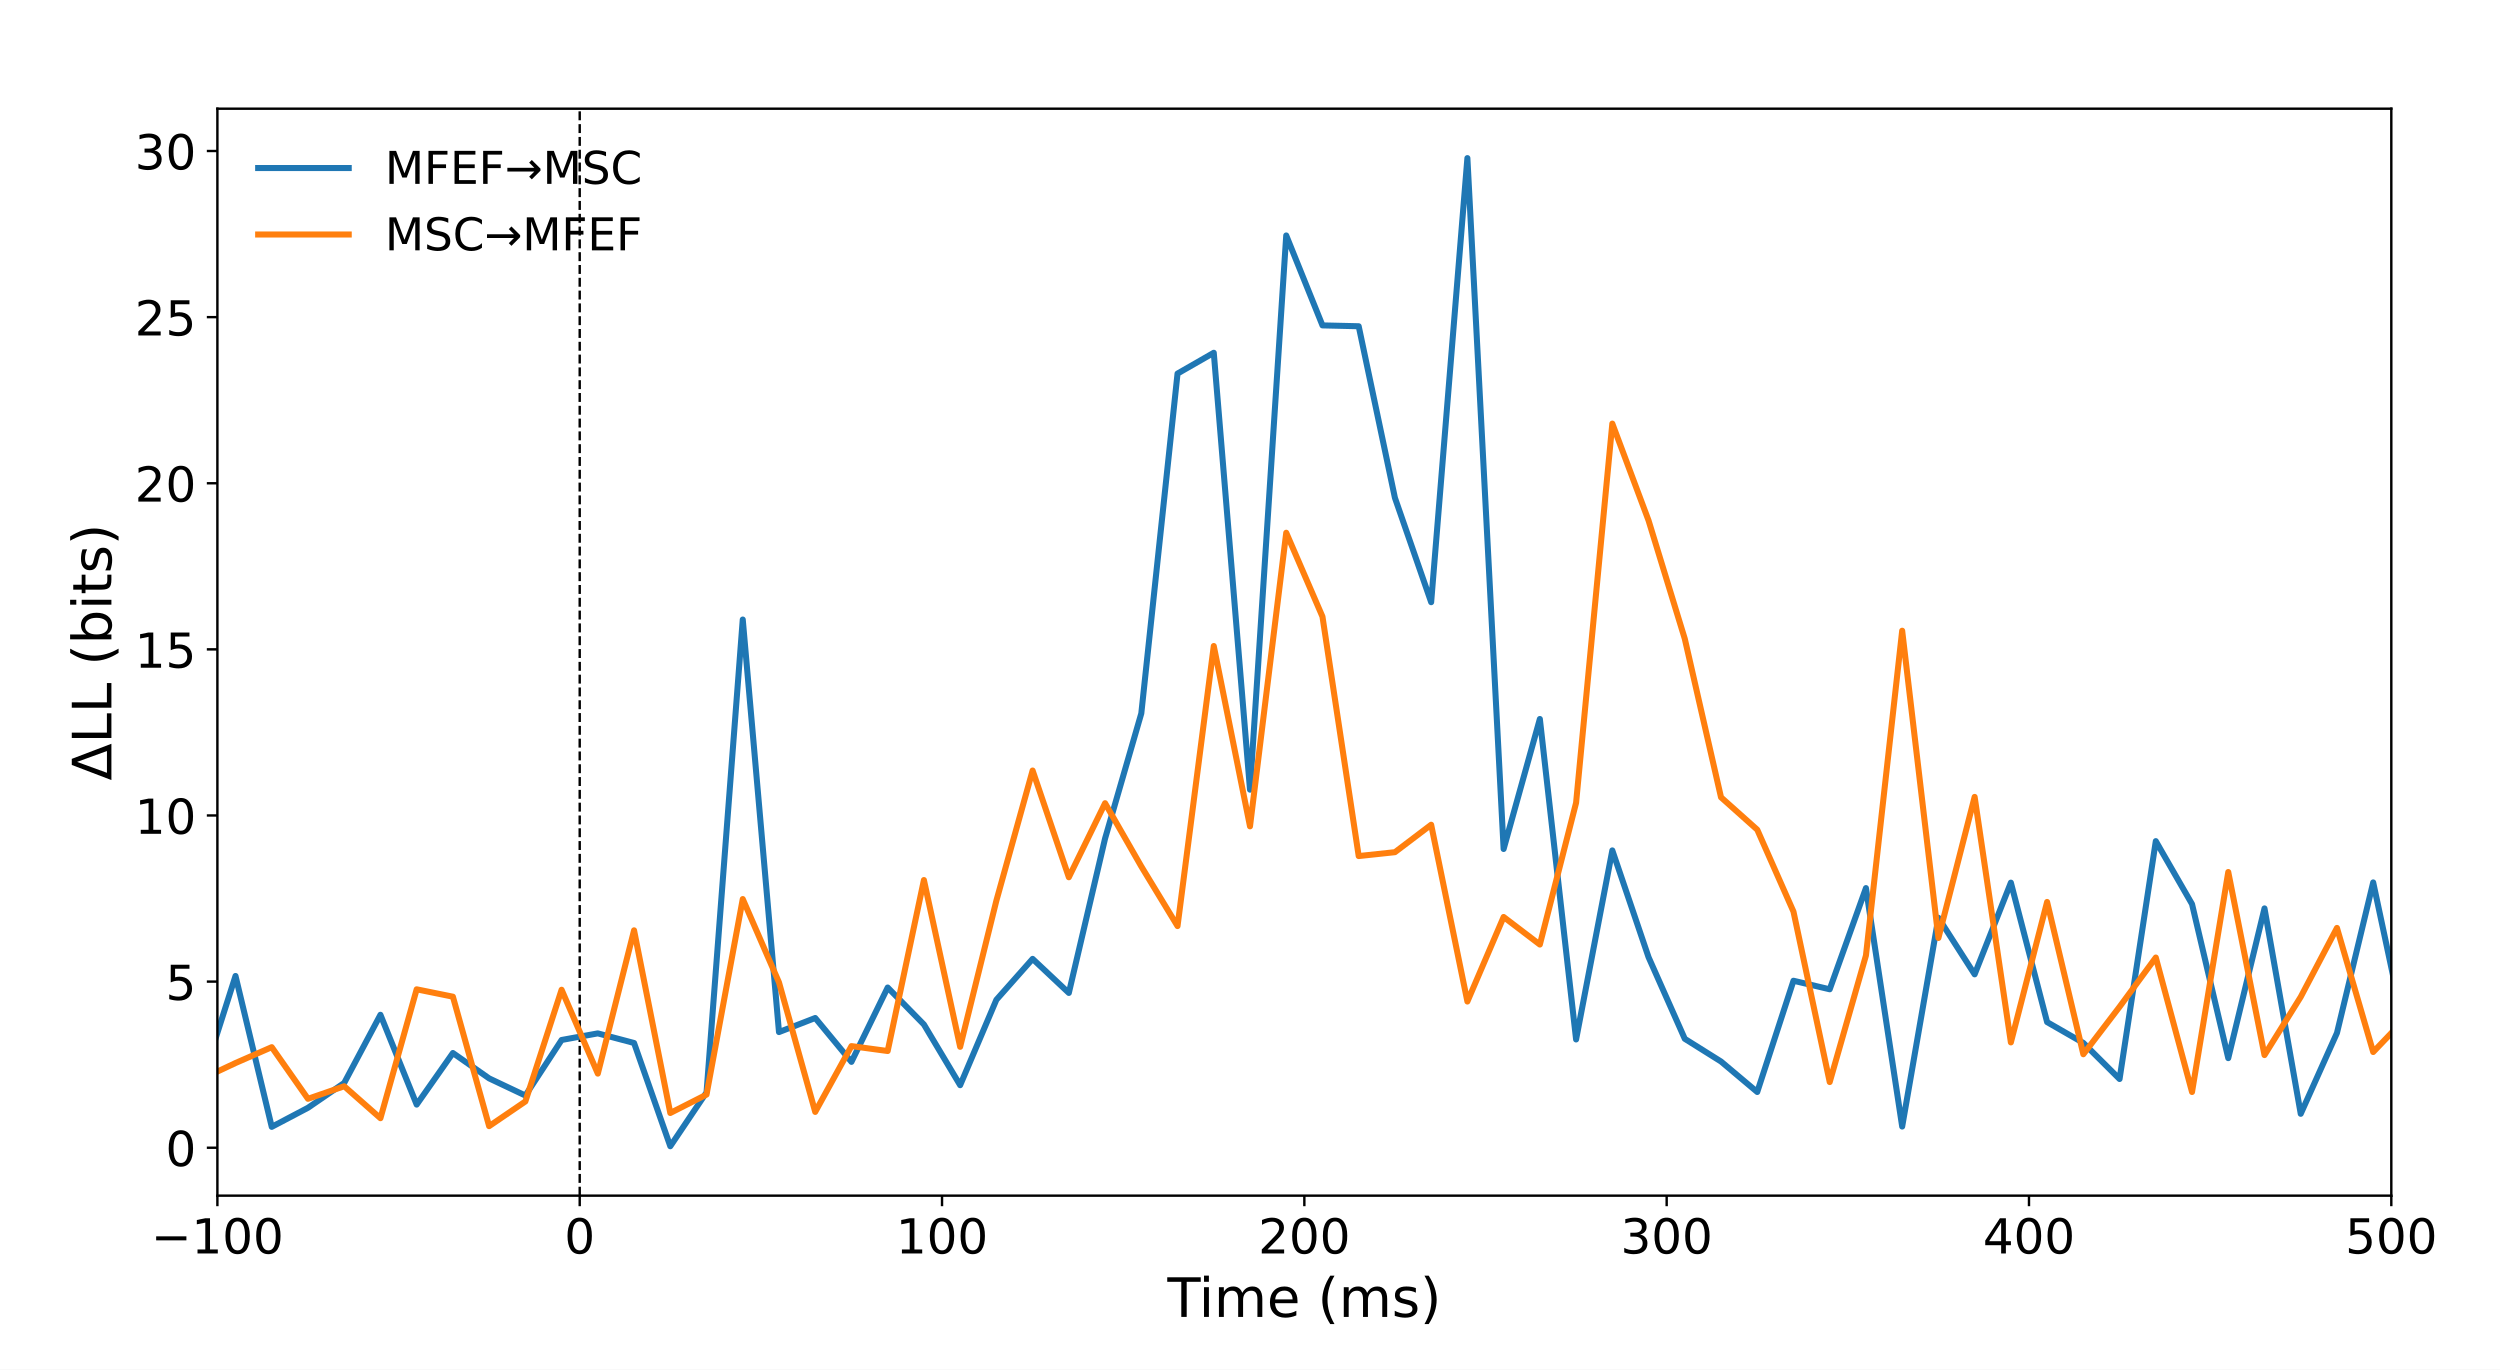
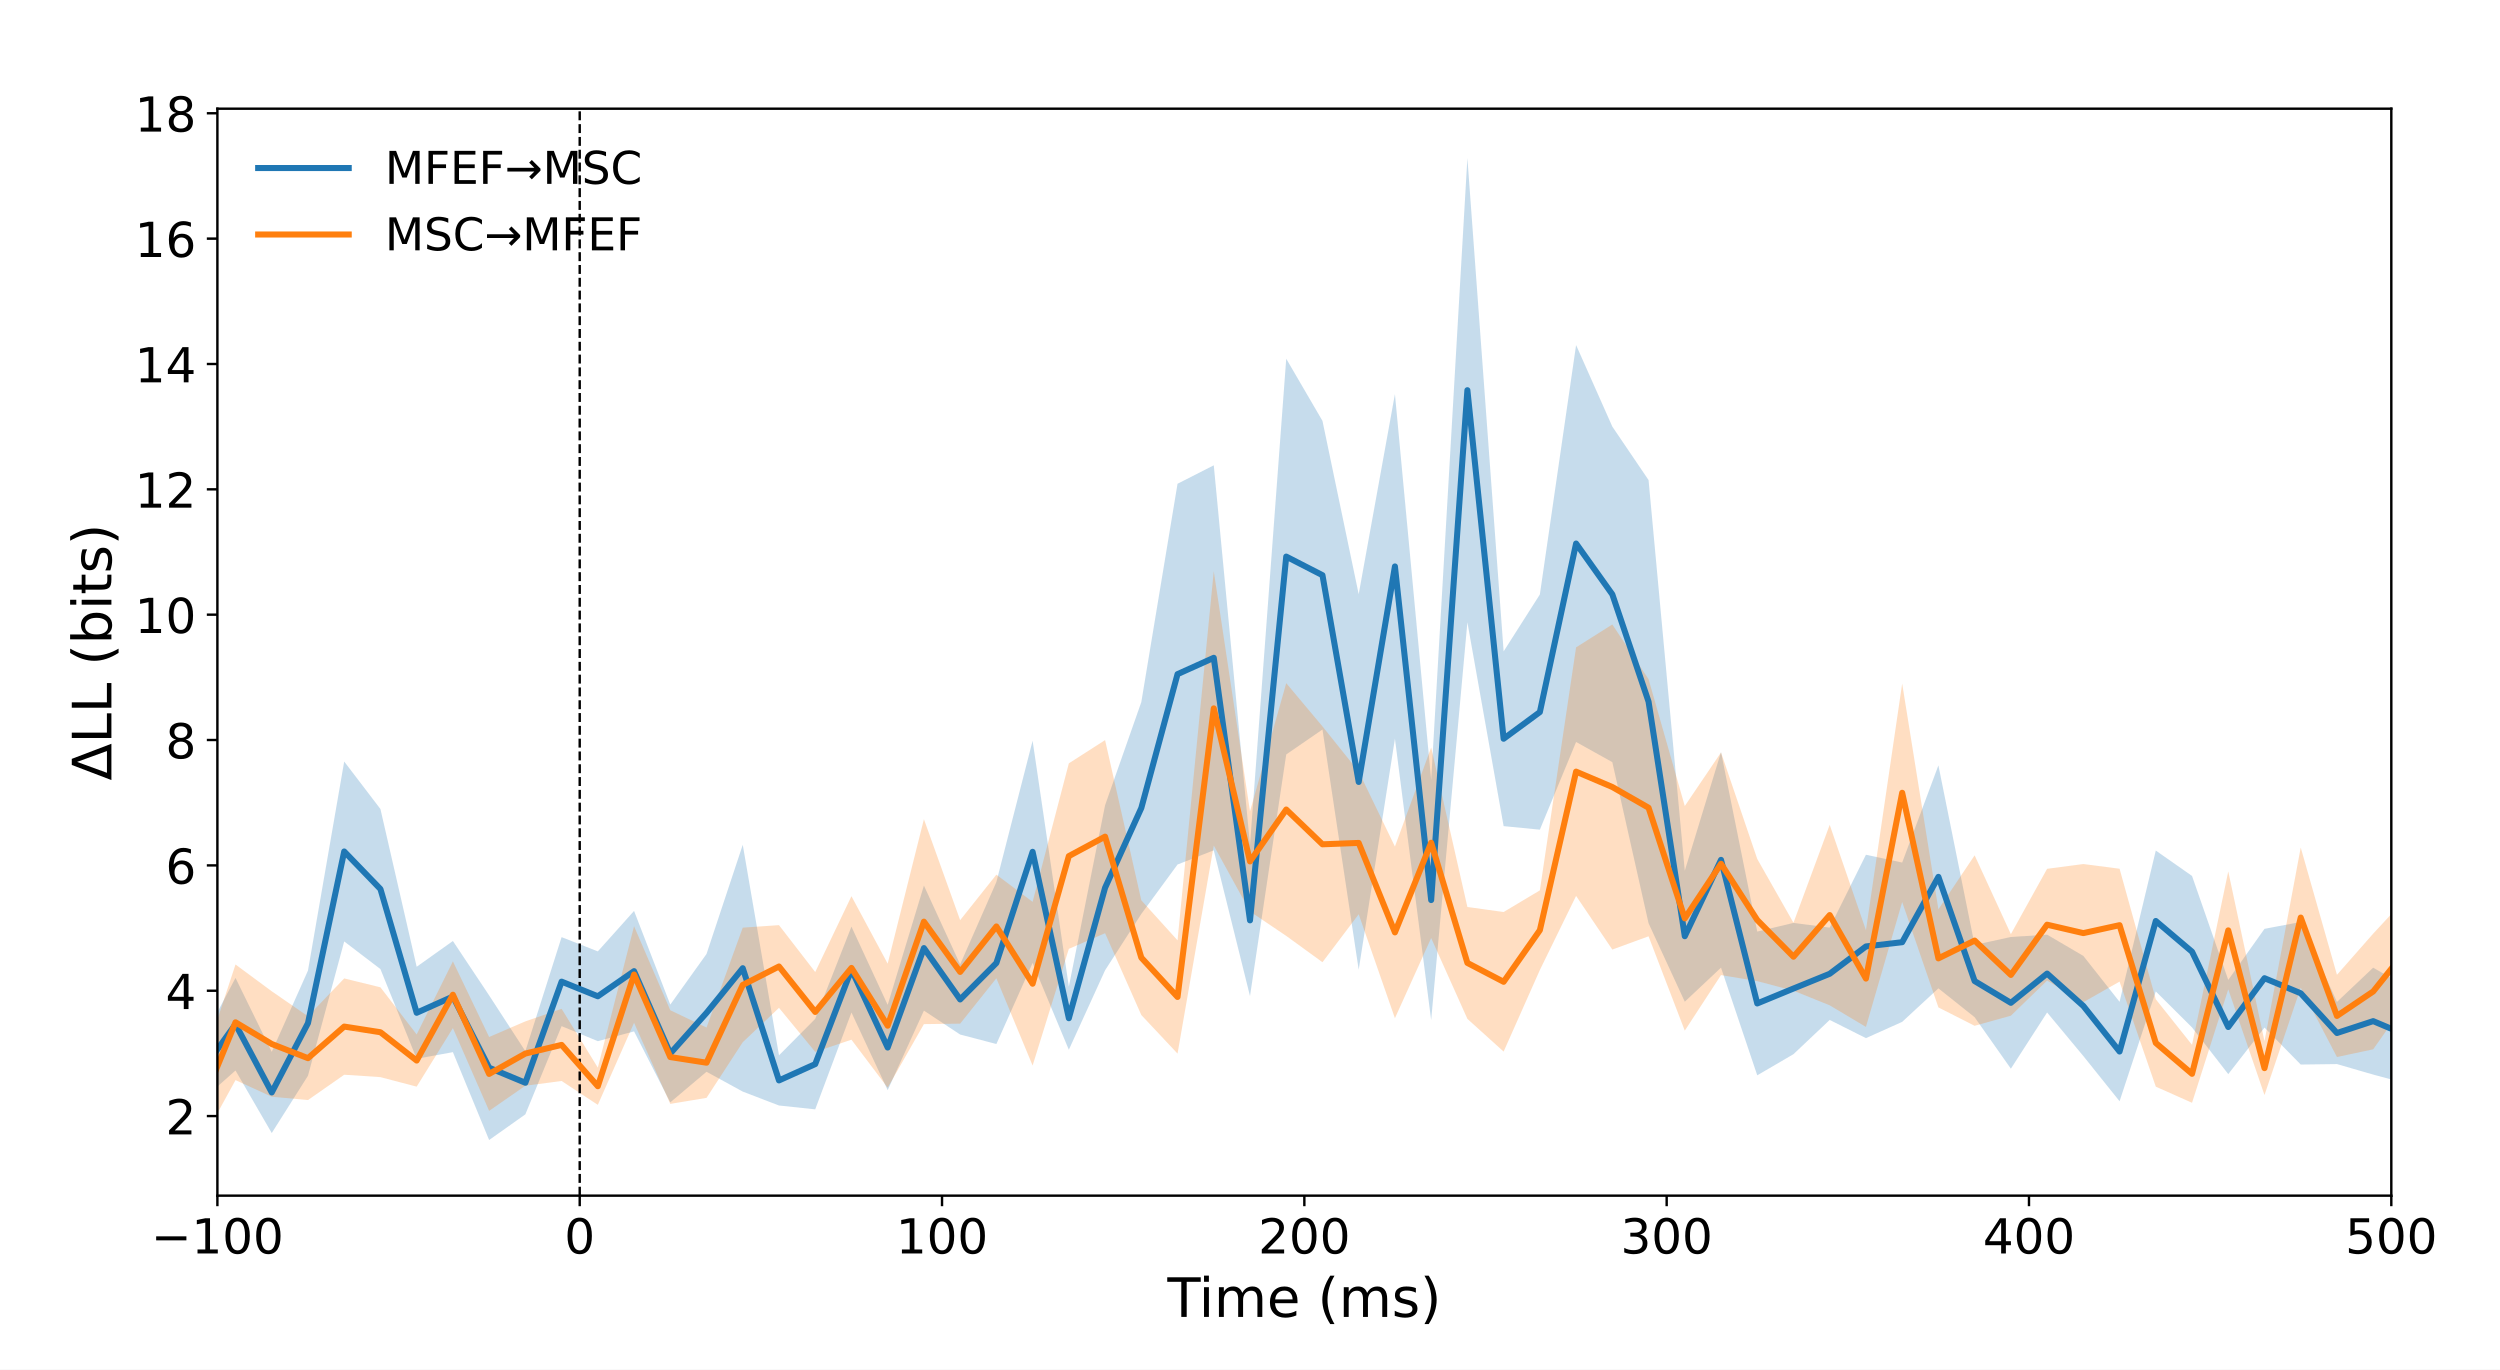
<svg xmlns="http://www.w3.org/2000/svg" xmlns:xlink="http://www.w3.org/1999/xlink" width="828pt" height="453.6pt" viewBox="0 0 828 453.6" version="1.1">
  <defs>
    <style type="text/css">*{stroke-linejoin: round; stroke-linecap: butt}</style>
  </defs>
  <g id="figure_1">
    <g id="patch_1">
      <path d="M 0 453.6  L 828 453.6  L 828 0  L 0 0  z " style="fill: #ffffff" />
    </g>
    <g id="axes_1">
      <g id="patch_2">
        <path d="M 72 396  L 792 396  L 792 36  L 72 36  z " style="fill: #ffffff" />
      </g>
-       <g id="PolyCollection_1" />
-       <g id="PolyCollection_2" />
+       <g id="PolyCollection_1">
+         <path d="M -42 324.054  L -42 356.339  L -30 342.25  L -18 327.275  L -6 359.709  L 6 370.958  L 18 356.321  L 30 370.676  L 42 349.74  L 54 360.945  L 66 365.199  L 78 354.552  L 90 375.262  L 102 356.282  L 114 311.804  L 126 320.957  L 138 350.668  L 150 348.471  L 162 377.576  L 174 369.067  L 186 339.857  L 198 344.839  L 210 341.593  L 222 365.101  L 234 354.969  L 246 361.537  L 258 366.143  L 270 367.419  L 282 335.339  L 294 361.068  L 306 334.714  L 318 342.638  L 330 345.778  L 342 318.919  L 354 347.681  L 366 321.362  L 378 302.704  L 390 286.327  L 402 281.624  L 414 329.897  L 426 249.872  L 438 241.614  L 450 321.163  L 462 244.673  L 474 337.841  L 486 206.111  L 498 273.614  L 510 274.789  L 522 245.742  L 534 252.423  L 546 305.774  L 558 331.765  L 570 320.48  L 582 356.147  L 594 349.14  L 606 337.799  L 618 343.828  L 630 338.441  L 642 327.342  L 654 336.904  L 666 353.95  L 678 335.332  L 690 349.757  L 702 364.728  L 714 328.352  L 726 340.285  L 738 355.745  L 750 340.327  L 762 352.579  L 774 352.423  L 786 355.899  L 798 359.127  L 810 360.99  L 822 333.9  L 834 354.379  L 846 337.872  L 858 349.193  L 870 321.088  L 882 347.436  L 894 347.759  L 906 334.342  L 918 336.705  L 930 364.269  L 942 329.51  L 954 356.548  L 966 364.555  L 978 328.729  L 990 348.268  L 1002 345.29  L 1014 346.808  L 1026 364.141  L 1038 337.127  L 1050 333.902  L 1062 368.754  L 1074 352.057  L 1086 361.5  L 1098 349.945  L 1110 364.223  L 1122 332.669  L 1134 358.11  L 1146 314.832  L 1146 288.67  L 1146 288.67  L 1134 300.231  L 1122 290.63  L 1110 320.152  L 1098 300.075  L 1086 316.689  L 1074 327.38  L 1062 317.584  L 1050 297.331  L 1038 302.647  L 1026 347.03  L 1014 269.093  L 1002 308.083  L 990 316.27  L 978 290.991  L 966 333.801  L 954 332.627  L 942 292.466  L 930 335.426  L 918 320.627  L 906 275.882  L 894 308.913  L 882 322.047  L 870 276.304  L 858 315.868  L 846 295.621  L 834 335.022  L 822 267.643  L 810 301.555  L 798 327.405  L 786 320.49  L 774 331.843  L 762 305.36  L 750 307.633  L 738 324.547  L 726 290.116  L 714 281.702  L 702 331.801  L 690 316.592  L 678 309.559  L 666 310.325  L 654 312.955  L 642 253.494  L 630 285.678  L 618 283.094  L 606 307.235  L 594 305.664  L 582 308.54  L 570 249.094  L 558 288.381  L 546 158.99  L 534 141.291  L 522 114.291  L 510 196.894  L 498 215.734  L 486 52.364  L 474 258.359  L 462 130.533  L 450 196.806  L 438 139.391  L 426 118.809  L 414 279.754  L 402 154.107  L 390 160.222  L 378 232.537  L 366 266.703  L 354 326.793  L 342 245.332  L 330 292.122  L 318 319.406  L 306 293.301  L 294 332.82  L 282 306.898  L 270 337.444  L 258 349.531  L 246 279.803  L 234 315.951  L 222 332.727  L 210 301.696  L 198 315.099  L 186 310.379  L 174 348.155  L 162 329.68  L 150 311.659  L 138 320.197  L 126 267.946  L 114 252.22  L 102 321.449  L 90 348.376  L 78 323.883  L 66 346.633  L 54 338.741  L 42 316.942  L 30 356.407  L 18 329.061  L 6 355.276  L -6 306.033  L -18 280.888  L -30 312.96  L -42 324.054  z " clip-path="url(#peae60c4c7f)" style="fill: #1f77b4; fill-opacity: 0.25" />
+       </g>
+       <g id="PolyCollection_2">
+         <path d="M -42 293.942  L -42 349.343  L -30 353.329  L -18 368.694  L -6 364.392  L 6 315.853  L 18 342.473  L 30 360.594  L 42 363.633  L 54 362.333  L 66 379.636  L 78 357.733  L 90 363.236  L 102 364.339  L 114 355.956  L 126 356.748  L 138 359.899  L 150 340.506  L 162 367.919  L 174 359.592  L 186 358.018  L 198 365.924  L 210 338.755  L 222 365.609  L 234 363.618  L 246 345.182  L 258 333.796  L 270 348.376  L 282 344.346  L 294 360.258  L 306 339.189  L 318 339.034  L 330 324.002  L 342 352.908  L 354 314.256  L 366 309.078  L 378 336.169  L 390 348.95  L 402 280.047  L 414 301.877  L 426 309.969  L 438 318.687  L 450 302.794  L 462 337.231  L 474 310.673  L 486 337.444  L 498 348.286  L 510 321.269  L 522 296.723  L 534 314.495  L 546 310.104  L 558 341.354  L 570 322.949  L 582 324.957  L 594 328.12  L 606 332.966  L 618 340.113  L 630 298.741  L 642 333.658  L 654 339.746  L 666 336.4  L 678 324.761  L 690 331.926  L 702 325.105  L 714 359.899  L 726 365.241  L 738 327.666  L 750 362.68  L 762 327.094  L 774 350.087  L 786 347.531  L 798 330.477  L 810 353.123  L 822 294.903  L 834 368.231  L 846 337.646  L 858 355.725  L 870 364.966  L 882 355.404  L 894 368.93  L 906 373.373  L 918 362.674  L 930 344.915  L 942 344.213  L 954 318.068  L 966 347.603  L 978 340.5  L 990 364.5  L 1002 355.34  L 1014 360.348  L 1026 323.361  L 1038 320.303  L 1050 362.613  L 1062 351.491  L 1074 353.123  L 1086 352.672  L 1098 370.398  L 1110 366.335  L 1122 339.661  L 1134 350.418  L 1146 360.437  L 1146 333.858  L 1146 333.858  L 1134 314.948  L 1122 312.402  L 1110 331.194  L 1098 331.587  L 1086 328.959  L 1074 309.761  L 1062 310.001  L 1050 331.18  L 1038 291.512  L 1026 260.516  L 1014 311.682  L 1002 328.141  L 990 324.606  L 978 300.421  L 966 277.174  L 954 275.759  L 942 321.2  L 930 321.332  L 918 322.905  L 906 335.726  L 894 353.105  L 882 326.634  L 870 338.105  L 858 302.6  L 846 299.341  L 834 327.526  L 822 259.609  L 810 321.51  L 798 296.287  L 786 309.222  L 774 322.858  L 762 280.703  L 750 344.853  L 738 288.625  L 726 346.049  L 714 330.958  L 702 287.727  L 690 286.168  L 678 287.75  L 666 309.386  L 654 283.285  L 642 301.17  L 630 226.401  L 618 308.101  L 606 273.182  L 594 305.619  L 582 284.485  L 570 249.219  L 558 266.961  L 546 224.94  L 534 206.822  L 522 214.403  L 510 294.889  L 498 302.059  L 486 300.393  L 474 247.56  L 462 280.384  L 450 255.558  L 438 240.582  L 426 226.262  L 414 268.73  L 402 189.181  L 390 311.44  L 378 298.177  L 366 245.121  L 354 252.819  L 342 298.7  L 330 289.683  L 318 304.76  L 306 271.323  L 294 319.165  L 282 296.821  L 270 321.939  L 258 306.407  L 246 307.237  L 234 340.316  L 222 334.593  L 210 306.768  L 198 353.593  L 186 334.12  L 174 338.281  L 162 343.45  L 150 318.409  L 138 342.613  L 126 327.001  L 114 324.049  L 102 336.593  L 90 328.307  L 78 319.438  L 66 355.896  L 54 338.288  L 42 342.123  L 30 334.311  L 18 311.04  L 6 280.125  L -6 331.699  L -18 341.22  L -30 322.243  L -42 293.942  z " clip-path="url(#peae60c4c7f)" style="fill: #ff7f0e; fill-opacity: 0.25" />
+       </g>
      <g id="matplotlib.axis_1">
        <g id="xtick_1">
          <g id="line2d_1">
            <defs>
-               <path id="mbbaedeabb2" d="M 0 0  L 0 3.5  " style="stroke: #000000; stroke-width: 0.8" />
-             </defs>
-             <g>
-               <use xlink:href="#mbbaedeabb2" x="72" y="396" style="stroke: #000000; stroke-width: 0.8" />
+               <path id="ma55af45987" d="M 0 0  L 0 3.5  " style="stroke: #000000; stroke-width: 0.8" />
+             </defs>
+             <g>
+               <use xlink:href="#ma55af45987" x="72" y="396" style="stroke: #000000; stroke-width: 0.8" />
            </g>
          </g>
          <g id="text_1">
            <g transform="translate(50.02625 415.1575) scale(0.16 -0.16)">
              <defs>
                <path id="DejaVuSans-2212" d="M 678 2272  L 4684 2272  L 4684 1741  L 678 1741  L 678 2272  z " transform="scale(0.015625)" />
                <path id="DejaVuSans-31" d="M 794 531  L 1825 531  L 1825 4091  L 703 3866  L 703 4441  L 1819 4666  L 2450 4666  L 2450 531  L 3481 531  L 3481 0  L 794 0  L 794 531  z " transform="scale(0.015625)" />
                <path id="DejaVuSans-30" d="M 2034 4250  Q 1547 4250 1301 3770  Q 1056 3291 1056 2328  Q 1056 1369 1301 889  Q 1547 409 2034 409  Q 2525 409 2770 889  Q 3016 1369 3016 2328  Q 3016 3291 2770 3770  Q 2525 4250 2034 4250  z M 2034 4750  Q 2819 4750 3233 4129  Q 3647 3509 3647 2328  Q 3647 1150 3233 529  Q 2819 -91 2034 -91  Q 1250 -91 836 529  Q 422 1150 422 2328  Q 422 3509 836 4129  Q 1250 4750 2034 4750  z " transform="scale(0.015625)" />
              </defs>
              <use xlink:href="#DejaVuSans-2212" />
              <use xlink:href="#DejaVuSans-31" x="83.789" />
              <use xlink:href="#DejaVuSans-30" x="147.412" />
              <use xlink:href="#DejaVuSans-30" x="211.035" />
            </g>
          </g>
        </g>
        <g id="xtick_2">
          <g id="line2d_2">
            <g>
-               <use xlink:href="#mbbaedeabb2" x="192" y="396" style="stroke: #000000; stroke-width: 0.8" />
+               <use xlink:href="#ma55af45987" x="192" y="396" style="stroke: #000000; stroke-width: 0.8" />
            </g>
          </g>
          <g id="text_2">
            <g transform="translate(186.91 415.1575) scale(0.16 -0.16)">
              <use xlink:href="#DejaVuSans-30" />
            </g>
          </g>
        </g>
        <g id="xtick_3">
          <g id="line2d_3">
            <g>
-               <use xlink:href="#mbbaedeabb2" x="312" y="396" style="stroke: #000000; stroke-width: 0.8" />
+               <use xlink:href="#ma55af45987" x="312" y="396" style="stroke: #000000; stroke-width: 0.8" />
            </g>
          </g>
          <g id="text_3">
            <g transform="translate(296.73 415.1575) scale(0.16 -0.16)">
              <use xlink:href="#DejaVuSans-31" />
              <use xlink:href="#DejaVuSans-30" x="63.623" />
              <use xlink:href="#DejaVuSans-30" x="127.246" />
            </g>
          </g>
        </g>
        <g id="xtick_4">
          <g id="line2d_4">
            <g>
-               <use xlink:href="#mbbaedeabb2" x="432" y="396" style="stroke: #000000; stroke-width: 0.8" />
+               <use xlink:href="#ma55af45987" x="432" y="396" style="stroke: #000000; stroke-width: 0.8" />
            </g>
          </g>
          <g id="text_4">
            <g transform="translate(416.73 415.1575) scale(0.16 -0.16)">
              <defs>
                <path id="DejaVuSans-32" d="M 1228 531  L 3431 531  L 3431 0  L 469 0  L 469 531  Q 828 903 1448 1529  Q 2069 2156 2228 2338  Q 2531 2678 2651 2914  Q 2772 3150 2772 3378  Q 2772 3750 2511 3984  Q 2250 4219 1831 4219  Q 1534 4219 1204 4116  Q 875 4013 500 3803  L 500 4441  Q 881 4594 1212 4672  Q 1544 4750 1819 4750  Q 2544 4750 2975 4387  Q 3406 4025 3406 3419  Q 3406 3131 3298 2873  Q 3191 2616 2906 2266  Q 2828 2175 2409 1742  Q 1991 1309 1228 531  z " transform="scale(0.015625)" />
              </defs>
              <use xlink:href="#DejaVuSans-32" />
              <use xlink:href="#DejaVuSans-30" x="63.623" />
              <use xlink:href="#DejaVuSans-30" x="127.246" />
            </g>
          </g>
        </g>
        <g id="xtick_5">
          <g id="line2d_5">
            <g>
-               <use xlink:href="#mbbaedeabb2" x="552" y="396" style="stroke: #000000; stroke-width: 0.8" />
+               <use xlink:href="#ma55af45987" x="552" y="396" style="stroke: #000000; stroke-width: 0.8" />
            </g>
          </g>
          <g id="text_5">
            <g transform="translate(536.73 415.1575) scale(0.16 -0.16)">
              <defs>
                <path id="DejaVuSans-33" d="M 2597 2516  Q 3050 2419 3304 2112  Q 3559 1806 3559 1356  Q 3559 666 3084 287  Q 2609 -91 1734 -91  Q 1441 -91 1130 -33  Q 819 25 488 141  L 488 750  Q 750 597 1062 519  Q 1375 441 1716 441  Q 2309 441 2620 675  Q 2931 909 2931 1356  Q 2931 1769 2642 2001  Q 2353 2234 1838 2234  L 1294 2234  L 1294 2753  L 1863 2753  Q 2328 2753 2575 2939  Q 2822 3125 2822 3475  Q 2822 3834 2567 4026  Q 2313 4219 1838 4219  Q 1578 4219 1281 4162  Q 984 4106 628 3988  L 628 4550  Q 988 4650 1302 4700  Q 1616 4750 1894 4750  Q 2613 4750 3031 4423  Q 3450 4097 3450 3541  Q 3450 3153 3228 2886  Q 3006 2619 2597 2516  z " transform="scale(0.015625)" />
              </defs>
              <use xlink:href="#DejaVuSans-33" />
              <use xlink:href="#DejaVuSans-30" x="63.623" />
              <use xlink:href="#DejaVuSans-30" x="127.246" />
            </g>
          </g>
        </g>
        <g id="xtick_6">
          <g id="line2d_6">
            <g>
-               <use xlink:href="#mbbaedeabb2" x="672" y="396" style="stroke: #000000; stroke-width: 0.8" />
+               <use xlink:href="#ma55af45987" x="672" y="396" style="stroke: #000000; stroke-width: 0.8" />
            </g>
          </g>
          <g id="text_6">
            <g transform="translate(656.73 415.1575) scale(0.16 -0.16)">
              <defs>
                <path id="DejaVuSans-34" d="M 2419 4116  L 825 1625  L 2419 1625  L 2419 4116  z M 2253 4666  L 3047 4666  L 3047 1625  L 3713 1625  L 3713 1100  L 3047 1100  L 3047 0  L 2419 0  L 2419 1100  L 313 1100  L 313 1709  L 2253 4666  z " transform="scale(0.015625)" />
              </defs>
              <use xlink:href="#DejaVuSans-34" />
              <use xlink:href="#DejaVuSans-30" x="63.623" />
              <use xlink:href="#DejaVuSans-30" x="127.246" />
            </g>
          </g>
        </g>
        <g id="xtick_7">
          <g id="line2d_7">
            <g>
-               <use xlink:href="#mbbaedeabb2" x="792" y="396" style="stroke: #000000; stroke-width: 0.8" />
+               <use xlink:href="#ma55af45987" x="792" y="396" style="stroke: #000000; stroke-width: 0.8" />
            </g>
          </g>
          <g id="text_7">
            <g transform="translate(776.73 415.1575) scale(0.16 -0.16)">
              <defs>
                <path id="DejaVuSans-35" d="M 691 4666  L 3169 4666  L 3169 4134  L 1269 4134  L 1269 2991  Q 1406 3038 1543 3061  Q 1681 3084 1819 3084  Q 2600 3084 3056 2656  Q 3513 2228 3513 1497  Q 3513 744 3044 326  Q 2575 -91 1722 -91  Q 1428 -91 1123 -41  Q 819 9 494 109  L 494 744  Q 775 591 1075 516  Q 1375 441 1709 441  Q 2250 441 2565 725  Q 2881 1009 2881 1497  Q 2881 1984 2565 2268  Q 2250 2553 1709 2553  Q 1456 2553 1204 2497  Q 953 2441 691 2322  L 691 4666  z " transform="scale(0.015625)" />
              </defs>
              <use xlink:href="#DejaVuSans-35" />
              <use xlink:href="#DejaVuSans-30" x="63.623" />
              <use xlink:href="#DejaVuSans-30" x="127.246" />
            </g>
          </g>
        </g>
        <g id="text_8">
          <g transform="translate(386.6414 436.1622) scale(0.18 -0.18)">
            <defs>
              <path id="DejaVuSans-54" d="M -19 4666  L 3928 4666  L 3928 4134  L 2272 4134  L 2272 0  L 1638 0  L 1638 4134  L -19 4134  L -19 4666  z " transform="scale(0.015625)" />
              <path id="DejaVuSans-69" d="M 603 3500  L 1178 3500  L 1178 0  L 603 0  L 603 3500  z M 603 4863  L 1178 4863  L 1178 4134  L 603 4134  L 603 4863  z " transform="scale(0.015625)" />
              <path id="DejaVuSans-6d" d="M 3328 2828  Q 3544 3216 3844 3400  Q 4144 3584 4550 3584  Q 5097 3584 5394 3201  Q 5691 2819 5691 2113  L 5691 0  L 5113 0  L 5113 2094  Q 5113 2597 4934 2840  Q 4756 3084 4391 3084  Q 3944 3084 3684 2787  Q 3425 2491 3425 1978  L 3425 0  L 2847 0  L 2847 2094  Q 2847 2600 2669 2842  Q 2491 3084 2119 3084  Q 1678 3084 1418 2786  Q 1159 2488 1159 1978  L 1159 0  L 581 0  L 581 3500  L 1159 3500  L 1159 2956  Q 1356 3278 1631 3431  Q 1906 3584 2284 3584  Q 2666 3584 2933 3390  Q 3200 3197 3328 2828  z " transform="scale(0.015625)" />
              <path id="DejaVuSans-65" d="M 3597 1894  L 3597 1613  L 953 1613  Q 991 1019 1311 708  Q 1631 397 2203 397  Q 2534 397 2845 478  Q 3156 559 3463 722  L 3463 178  Q 3153 47 2828 -22  Q 2503 -91 2169 -91  Q 1331 -91 842 396  Q 353 884 353 1716  Q 353 2575 817 3079  Q 1281 3584 2069 3584  Q 2775 3584 3186 3129  Q 3597 2675 3597 1894  z M 3022 2063  Q 3016 2534 2758 2815  Q 2500 3097 2075 3097  Q 1594 3097 1305 2825  Q 1016 2553 972 2059  L 3022 2063  z " transform="scale(0.015625)" />
              <path id="DejaVuSans-20" transform="scale(0.015625)" />
              <path id="DejaVuSans-28" d="M 1984 4856  Q 1566 4138 1362 3434  Q 1159 2731 1159 2009  Q 1159 1288 1364 580  Q 1569 -128 1984 -844  L 1484 -844  Q 1016 -109 783 600  Q 550 1309 550 2009  Q 550 2706 781 3412  Q 1013 4119 1484 4856  L 1984 4856  z " transform="scale(0.015625)" />
              <path id="DejaVuSans-73" d="M 2834 3397  L 2834 2853  Q 2591 2978 2328 3040  Q 2066 3103 1784 3103  Q 1356 3103 1142 2972  Q 928 2841 928 2578  Q 928 2378 1081 2264  Q 1234 2150 1697 2047  L 1894 2003  Q 2506 1872 2764 1633  Q 3022 1394 3022 966  Q 3022 478 2636 193  Q 2250 -91 1575 -91  Q 1294 -91 989 -36  Q 684 19 347 128  L 347 722  Q 666 556 975 473  Q 1284 391 1588 391  Q 1994 391 2212 530  Q 2431 669 2431 922  Q 2431 1156 2273 1281  Q 2116 1406 1581 1522  L 1381 1569  Q 847 1681 609 1914  Q 372 2147 372 2553  Q 372 3047 722 3315  Q 1072 3584 1716 3584  Q 2034 3584 2315 3537  Q 2597 3491 2834 3397  z " transform="scale(0.015625)" />
              <path id="DejaVuSans-29" d="M 513 4856  L 1013 4856  Q 1481 4119 1714 3412  Q 1947 2706 1947 2009  Q 1947 1309 1714 600  Q 1481 -109 1013 -844  L 513 -844  Q 928 -128 1133 580  Q 1338 1288 1338 2009  Q 1338 2731 1133 3434  Q 928 4138 513 4856  z " transform="scale(0.015625)" />
            </defs>
            <use xlink:href="#DejaVuSans-54" />
            <use xlink:href="#DejaVuSans-69" x="57.959" />
            <use xlink:href="#DejaVuSans-6d" x="85.742" />
            <use xlink:href="#DejaVuSans-65" x="183.154" />
            <use xlink:href="#DejaVuSans-20" x="244.678" />
            <use xlink:href="#DejaVuSans-28" x="276.465" />
            <use xlink:href="#DejaVuSans-6d" x="315.479" />
            <use xlink:href="#DejaVuSans-73" x="412.891" />
            <use xlink:href="#DejaVuSans-29" x="464.99" />
          </g>
        </g>
      </g>
      <g id="matplotlib.axis_2">
        <g id="ytick_1">
          <g id="line2d_8">
            <defs>
-               <path id="m994277977e" d="M 0 0  L -3.5 0  " style="stroke: #000000; stroke-width: 0.8" />
-             </defs>
-             <g>
-               <use xlink:href="#m994277977e" x="72" y="380.12" style="stroke: #000000; stroke-width: 0.8" />
+               <path id="maee9b4fccd" d="M 0 0  L -3.5 0  " style="stroke: #000000; stroke-width: 0.8" />
+             </defs>
+             <g>
+               <use xlink:href="#maee9b4fccd" x="72" y="369.643" style="stroke: #000000; stroke-width: 0.8" />
            </g>
          </g>
          <g id="text_9">
-             <g transform="translate(54.82 386.1988) scale(0.16 -0.16)">
-               <use xlink:href="#DejaVuSans-30" />
+             <g transform="translate(54.82 375.7221) scale(0.16 -0.16)">
+               <use xlink:href="#DejaVuSans-32" />
            </g>
          </g>
        </g>
        <g id="ytick_2">
          <g id="line2d_9">
            <g>
-               <use xlink:href="#m994277977e" x="72" y="325.103" style="stroke: #000000; stroke-width: 0.8" />
+               <use xlink:href="#maee9b4fccd" x="72" y="328.128" style="stroke: #000000; stroke-width: 0.8" />
            </g>
          </g>
          <g id="text_10">
-             <g transform="translate(54.82 331.182) scale(0.16 -0.16)">
-               <use xlink:href="#DejaVuSans-35" />
+             <g transform="translate(54.82 334.2064) scale(0.16 -0.16)">
+               <use xlink:href="#DejaVuSans-34" />
            </g>
          </g>
        </g>
        <g id="ytick_3">
          <g id="line2d_10">
            <g>
-               <use xlink:href="#m994277977e" x="72" y="270.086" style="stroke: #000000; stroke-width: 0.8" />
+               <use xlink:href="#maee9b4fccd" x="72" y="286.612" style="stroke: #000000; stroke-width: 0.8" />
            </g>
          </g>
          <g id="text_11">
-             <g transform="translate(44.64 276.1652) scale(0.16 -0.16)">
-               <use xlink:href="#DejaVuSans-31" />
-               <use xlink:href="#DejaVuSans-30" x="63.623" />
+             <g transform="translate(54.82 292.6908) scale(0.16 -0.16)">
+               <defs>
+                 <path id="DejaVuSans-36" d="M 2113 2584  Q 1688 2584 1439 2293  Q 1191 2003 1191 1497  Q 1191 994 1439 701  Q 1688 409 2113 409  Q 2538 409 2786 701  Q 3034 994 3034 1497  Q 3034 2003 2786 2293  Q 2538 2584 2113 2584  z M 3366 4563  L 3366 3988  Q 3128 4100 2886 4159  Q 2644 4219 2406 4219  Q 1781 4219 1451 3797  Q 1122 3375 1075 2522  Q 1259 2794 1537 2939  Q 1816 3084 2150 3084  Q 2853 3084 3261 2657  Q 3669 2231 3669 1497  Q 3669 778 3244 343  Q 2819 -91 2113 -91  Q 1303 -91 875 529  Q 447 1150 447 2328  Q 447 3434 972 4092  Q 1497 4750 2381 4750  Q 2619 4750 2861 4703  Q 3103 4656 3366 4563  z " transform="scale(0.015625)" />
+               </defs>
+               <use xlink:href="#DejaVuSans-36" />
            </g>
          </g>
        </g>
        <g id="ytick_4">
          <g id="line2d_11">
            <g>
-               <use xlink:href="#m994277977e" x="72" y="215.07" style="stroke: #000000; stroke-width: 0.8" />
+               <use xlink:href="#maee9b4fccd" x="72" y="245.096" style="stroke: #000000; stroke-width: 0.8" />
            </g>
          </g>
          <g id="text_12">
-             <g transform="translate(44.64 221.1484) scale(0.16 -0.16)">
-               <use xlink:href="#DejaVuSans-31" />
-               <use xlink:href="#DejaVuSans-35" x="63.623" />
+             <g transform="translate(54.82 251.1752) scale(0.16 -0.16)">
+               <defs>
+                 <path id="DejaVuSans-38" d="M 2034 2216  Q 1584 2216 1326 1975  Q 1069 1734 1069 1313  Q 1069 891 1326 650  Q 1584 409 2034 409  Q 2484 409 2743 651  Q 3003 894 3003 1313  Q 3003 1734 2745 1975  Q 2488 2216 2034 2216  z M 1403 2484  Q 997 2584 770 2862  Q 544 3141 544 3541  Q 544 4100 942 4425  Q 1341 4750 2034 4750  Q 2731 4750 3128 4425  Q 3525 4100 3525 3541  Q 3525 3141 3298 2862  Q 3072 2584 2669 2484  Q 3125 2378 3379 2068  Q 3634 1759 3634 1313  Q 3634 634 3220 271  Q 2806 -91 2034 -91  Q 1263 -91 848 271  Q 434 634 434 1313  Q 434 1759 690 2068  Q 947 2378 1403 2484  z M 1172 3481  Q 1172 3119 1398 2916  Q 1625 2713 2034 2713  Q 2441 2713 2670 2916  Q 2900 3119 2900 3481  Q 2900 3844 2670 4047  Q 2441 4250 2034 4250  Q 1625 4250 1398 4047  Q 1172 3844 1172 3481  z " transform="scale(0.015625)" />
+               </defs>
+               <use xlink:href="#DejaVuSans-38" />
            </g>
          </g>
        </g>
        <g id="ytick_5">
          <g id="line2d_12">
            <g>
-               <use xlink:href="#m994277977e" x="72" y="160.053" style="stroke: #000000; stroke-width: 0.8" />
+               <use xlink:href="#maee9b4fccd" x="72" y="203.581" style="stroke: #000000; stroke-width: 0.8" />
            </g>
          </g>
          <g id="text_13">
-             <g transform="translate(44.64 166.1316) scale(0.16 -0.16)">
-               <use xlink:href="#DejaVuSans-32" />
+             <g transform="translate(44.64 209.6596) scale(0.16 -0.16)">
+               <use xlink:href="#DejaVuSans-31" />
              <use xlink:href="#DejaVuSans-30" x="63.623" />
            </g>
          </g>
        </g>
        <g id="ytick_6">
          <g id="line2d_13">
            <g>
-               <use xlink:href="#m994277977e" x="72" y="105.036" style="stroke: #000000; stroke-width: 0.8" />
+               <use xlink:href="#maee9b4fccd" x="72" y="162.065" style="stroke: #000000; stroke-width: 0.8" />
            </g>
          </g>
          <g id="text_14">
-             <g transform="translate(44.64 111.1147) scale(0.16 -0.16)">
-               <use xlink:href="#DejaVuSans-32" />
-               <use xlink:href="#DejaVuSans-35" x="63.623" />
+             <g transform="translate(44.64 168.144) scale(0.16 -0.16)">
+               <use xlink:href="#DejaVuSans-31" />
+               <use xlink:href="#DejaVuSans-32" x="63.623" />
            </g>
          </g>
        </g>
        <g id="ytick_7">
          <g id="line2d_14">
            <g>
-               <use xlink:href="#m994277977e" x="72" y="50.019" style="stroke: #000000; stroke-width: 0.8" />
+               <use xlink:href="#maee9b4fccd" x="72" y="120.55" style="stroke: #000000; stroke-width: 0.8" />
            </g>
          </g>
          <g id="text_15">
-             <g transform="translate(44.64 56.09793) scale(0.16 -0.16)">
-               <use xlink:href="#DejaVuSans-33" />
-               <use xlink:href="#DejaVuSans-30" x="63.623" />
-             </g>
-           </g>
-         </g>
-         <g id="text_16">
+             <g transform="translate(44.64 126.6283) scale(0.16 -0.16)">
+               <use xlink:href="#DejaVuSans-31" />
+               <use xlink:href="#DejaVuSans-34" x="63.623" />
+             </g>
+           </g>
+         </g>
+         <g id="ytick_8">
+           <g id="line2d_15">
+             <g>
+               <use xlink:href="#maee9b4fccd" x="72" y="79.034" style="stroke: #000000; stroke-width: 0.8" />
+             </g>
+           </g>
+           <g id="text_16">
+             <g transform="translate(44.64 85.11273) scale(0.16 -0.16)">
+               <use xlink:href="#DejaVuSans-31" />
+               <use xlink:href="#DejaVuSans-36" x="63.623" />
+             </g>
+           </g>
+         </g>
+         <g id="ytick_9">
+           <g id="line2d_16">
+             <g>
+               <use xlink:href="#maee9b4fccd" x="72" y="37.518" style="stroke: #000000; stroke-width: 0.8" />
+             </g>
+           </g>
+           <g id="text_17">
+             <g transform="translate(44.64 43.59711) scale(0.16 -0.16)">
+               <use xlink:href="#DejaVuSans-31" />
+               <use xlink:href="#DejaVuSans-38" x="63.623" />
+             </g>
+           </g>
+         </g>
+         <g id="text_18">
          <g transform="translate(36.89656 258.4997) rotate(-90) scale(0.18 -0.18)">
            <defs>
              <path id="DejaVuSans-394" d="M 2188 4044  L 906 525  L 3472 525  L 2188 4044  z M 50 0  L 1831 4666  L 2547 4666  L 4325 0  L 50 0  z " transform="scale(0.015625)" />
              <path id="DejaVuSans-4c" d="M 628 4666  L 1259 4666  L 1259 531  L 3531 531  L 3531 0  L 628 0  L 628 4666  z " transform="scale(0.015625)" />
              <path id="DejaVuSans-62" d="M 3116 1747  Q 3116 2381 2855 2742  Q 2594 3103 2138 3103  Q 1681 3103 1420 2742  Q 1159 2381 1159 1747  Q 1159 1113 1420 752  Q 1681 391 2138 391  Q 2594 391 2855 752  Q 3116 1113 3116 1747  z M 1159 2969  Q 1341 3281 1617 3432  Q 1894 3584 2278 3584  Q 2916 3584 3314 3078  Q 3713 2572 3713 1747  Q 3713 922 3314 415  Q 2916 -91 2278 -91  Q 1894 -91 1617 61  Q 1341 213 1159 525  L 1159 0  L 581 0  L 581 4863  L 1159 4863  L 1159 2969  z " transform="scale(0.015625)" />
              <path id="DejaVuSans-74" d="M 1172 4494  L 1172 3500  L 2356 3500  L 2356 3053  L 1172 3053  L 1172 1153  Q 1172 725 1289 603  Q 1406 481 1766 481  L 2356 481  L 2356 0  L 1766 0  Q 1100 0 847 248  Q 594 497 594 1153  L 594 3053  L 172 3053  L 172 3500  L 594 3500  L 594 4494  L 1172 4494  z " transform="scale(0.015625)" />
            </defs>
            <use xlink:href="#DejaVuSans-394" />
            <use xlink:href="#DejaVuSans-4c" x="68.408" />
            <use xlink:href="#DejaVuSans-4c" x="124.121" />
            <use xlink:href="#DejaVuSans-20" x="179.834" />
            <use xlink:href="#DejaVuSans-28" x="211.621" />
            <use xlink:href="#DejaVuSans-62" x="250.635" />
            <use xlink:href="#DejaVuSans-69" x="314.111" />
            <use xlink:href="#DejaVuSans-74" x="341.895" />
            <use xlink:href="#DejaVuSans-73" x="381.104" />
            <use xlink:href="#DejaVuSans-29" x="433.203" />
          </g>
        </g>
      </g>
-       <g id="line2d_15">
-         <path d="M 192 396  L 192 36  " clip-path="url(#p3caa59b90c)" style="fill: none; stroke-dasharray: 2.96,1.28; stroke-dashoffset: 0; stroke: #000000; stroke-width: 0.8" />
-       </g>
-       <g id="line2d_16">
-         <path d="M -1 363.387  L 6 357.908  L 18 336.843  L 30 350.431  L 42 356.876  L 54 319.537  L 66 360.883  L 78 323.239  L 90 373.215  L 102 366.895  L 114 358.666  L 126 336.096  L 138 365.841  L 150 348.754  L 162 357.157  L 174 362.836  L 186 344.441  L 198 342.254  L 210 345.439  L 222 379.636  L 234 361.787  L 246 205.191  L 258 341.824  L 270 337.16  L 282 351.689  L 294 327.067  L 306 339.31  L 318 359.415  L 330 331.127  L 342 317.579  L 354 328.858  L 366 277.71  L 378 236.275  L 390 123.724  L 402 116.836  L 414 261.537  L 426 77.983  L 438 107.77  L 450 108.052  L 462 164.89  L 474 199.444  L 486 52.364  L 498 281.184  L 510 238.129  L 522 344.267  L 534 281.656  L 546 317.018  L 558 344.052  L 570 351.57  L 582 361.668  L 594 324.821  L 606 327.653  L 618 294.137  L 630 373.11  L 642 303.973  L 654 322.7  L 666 292.332  L 678 338.516  L 690 345.411  L 702 357.367  L 714 278.584  L 726 299.439  L 738 350.455  L 750 300.866  L 762 368.895  L 774 342.119  L 786 292.257  L 798 348.587  L 810 353.409  L 822 262.775  L 829 312.301  " clip-path="url(#p3caa59b90c)" style="fill: none; stroke: #1f77b4; stroke-width: 2; stroke-linecap: square" />
-       </g>
      <g id="line2d_17">
-         <path d="M -1 314.555  L 6 303.164  L 18 355.954  L 30 346.353  L 42 367.716  L 54 364.98  L 66 357.724  L 78 352.076  L 90 346.821  L 102 363.928  L 114 359.766  L 126 370.351  L 138 327.662  L 150 330.102  L 162 372.983  L 174 364.806  L 186 327.805  L 198 355.584  L 210 308.126  L 222 368.623  L 234 362.531  L 246 297.769  L 258 325.37  L 270 368.263  L 282 346.472  L 294 348.096  L 306 291.471  L 318 346.71  L 330 298.295  L 342 255.196  L 354 290.548  L 366 266.021  L 378 286.964  L 390 306.714  L 402 213.962  L 414 273.685  L 426 176.45  L 438 204.23  L 450 283.528  L 462 282.243  L 474 273.153  L 486 331.705  L 498 303.702  L 510 312.835  L 522 265.883  L 534 140.3  L 546 172.384  L 558 211.561  L 570 264.069  L 582 274.789  L 594 301.931  L 606 358.372  L 618 316.459  L 630 208.895  L 642 310.663  L 654 263.934  L 666 345.245  L 678 298.73  L 690 349.165  L 702 333.455  L 714 317.135  L 726 361.666  L 738 288.811  L 750 349.437  L 762 330.173  L 774 307.332  L 786 348.428  L 798 335.877  L 810 340.418  L 822 322.339  L 829 347.887  " clip-path="url(#p3caa59b90c)" style="fill: none; stroke: #ff7f0e; stroke-width: 2; stroke-linecap: square" />
+         <path d="M 192 396  L 192 36  " clip-path="url(#peae60c4c7f)" style="fill: none; stroke-dasharray: 2.96,1.28; stroke-dashoffset: 0; stroke: #000000; stroke-width: 0.8" />
+       </g>
+       <g id="line2d_18">
+         <path d="M -1 345.473  L 6 363.117  L 18 342.691  L 30 363.541  L 42 333.341  L 54 349.843  L 66 355.916  L 78 339.218  L 90 361.819  L 102 338.866  L 114 282.012  L 126 294.451  L 138 335.432  L 150 330.065  L 162 353.628  L 174 358.611  L 186 325.118  L 198 329.969  L 210 321.644  L 222 348.914  L 234 335.46  L 246 320.67  L 258 357.837  L 270 352.432  L 282 321.119  L 294 346.944  L 306 314.008  L 318 331.022  L 330 318.95  L 342 282.126  L 354 337.237  L 366 294.032  L 378 267.62  L 390 223.274  L 402 217.866  L 414 304.826  L 426 184.34  L 438 190.503  L 450 258.984  L 462 187.603  L 474 298.1  L 486 129.237  L 498 244.674  L 510 235.842  L 522 180.017  L 534 196.857  L 546 232.382  L 558 310.073  L 570 284.787  L 582 332.344  L 594 327.402  L 606 322.517  L 618 313.461  L 630 312.06  L 642 290.418  L 654 324.929  L 666 332.138  L 678 322.445  L 690 333.174  L 702 348.265  L 714 305.027  L 726 315.2  L 738 340.146  L 750 323.98  L 762 328.97  L 774 342.133  L 786 338.195  L 798 343.266  L 810 331.273  L 822 300.772  L 829 326.397  " clip-path="url(#peae60c4c7f)" style="fill: none; stroke: #1f77b4; stroke-width: 2; stroke-linecap: square" />
+       </g>
+       <g id="line2d_19">
+         <path d="M -1 327.188  L 6 297.989  L 18 326.757  L 30 347.452  L 42 352.878  L 54 350.31  L 66 367.766  L 78 338.586  L 90 345.772  L 102 350.466  L 114 340.003  L 126 341.875  L 138 351.256  L 150 329.458  L 162 355.684  L 174 348.937  L 186 346.069  L 198 359.759  L 210 322.761  L 222 350.101  L 234 351.967  L 246 326.209  L 258 320.101  L 270 335.158  L 282 320.584  L 294 339.711  L 306 305.256  L 318 321.897  L 330 306.842  L 342 325.804  L 354 283.538  L 366 277.099  L 378 317.173  L 390 330.195  L 402 234.614  L 414 285.303  L 426 268.115  L 438 279.635  L 450 279.176  L 462 308.807  L 474 279.116  L 486 318.919  L 498 325.173  L 510 308.079  L 522 255.563  L 534 260.659  L 546 267.522  L 558 304.158  L 570 286.084  L 582 304.721  L 594 316.87  L 606 303.074  L 618 324.107  L 630 262.571  L 642 317.414  L 654 311.516  L 666 322.893  L 678 306.255  L 690 309.047  L 702 306.416  L 714 345.428  L 726 355.645  L 738 308.145  L 750 353.767  L 762 303.899  L 774 336.473  L 786 328.377  L 798 313.382  L 810 337.316  L 822 277.256  L 829 318.452  " clip-path="url(#peae60c4c7f)" style="fill: none; stroke: #ff7f0e; stroke-width: 2; stroke-linecap: square" />
      </g>
      <g id="patch_3">
        <path d="M 72 396  L 72 36  " style="fill: none; stroke: #000000; stroke-width: 0.8; stroke-linejoin: miter; stroke-linecap: square" />
      </g>
      <g id="patch_4">
        <path d="M 792 396  L 792 36  " style="fill: none; stroke: #000000; stroke-width: 0.8; stroke-linejoin: miter; stroke-linecap: square" />
      </g>
      <g id="patch_5">
        <path d="M 72 396  L 792 396  " style="fill: none; stroke: #000000; stroke-width: 0.8; stroke-linejoin: miter; stroke-linecap: square" />
      </g>
      <g id="patch_6">
        <path d="M 72 36  L 792 36  " style="fill: none; stroke: #000000; stroke-width: 0.8; stroke-linejoin: miter; stroke-linecap: square" />
      </g>
      <g id="legend_1">
-         <g id="line2d_18">
+         <g id="line2d_20">
          <path d="M 85.5 55.648  L 100.5 55.648  L 115.5 55.648  " style="fill: none; stroke: #1f77b4; stroke-width: 2; stroke-linecap: square" />
        </g>
-         <g id="text_17">
+         <g id="text_19">
          <g transform="translate(127.5 60.89766) scale(0.15 -0.15)">
            <defs>
              <path id="DejaVuSans-4d" d="M 628 4666  L 1569 4666  L 2759 1491  L 3956 4666  L 4897 4666  L 4897 0  L 4281 0  L 4281 4097  L 3078 897  L 2444 897  L 1241 4097  L 1241 0  L 628 0  L 628 4666  z " transform="scale(0.015625)" />
              <path id="DejaVuSans-46" d="M 628 4666  L 3309 4666  L 3309 4134  L 1259 4134  L 1259 2759  L 3109 2759  L 3109 2228  L 1259 2228  L 1259 0  L 628 0  L 628 4666  z " transform="scale(0.015625)" />
              <path id="DejaVuSans-45" d="M 628 4666  L 3578 4666  L 3578 4134  L 1259 4134  L 1259 2753  L 3481 2753  L 3481 2222  L 1259 2222  L 1259 531  L 3634 531  L 3634 0  L 628 0  L 628 4666  z " transform="scale(0.015625)" />
              <path id="DejaVuSans-2192" d="M 5050 2147  L 5050 1866  L 3822 638  L 3447 1013  L 4175 1741  L 366 1741  L 366 2272  L 4175 2272  L 3447 3000  L 3822 3375  L 5050 2147  z " transform="scale(0.015625)" />
              <path id="DejaVuSans-53" d="M 3425 4513  L 3425 3897  Q 3066 4069 2747 4153  Q 2428 4238 2131 4238  Q 1616 4238 1336 4038  Q 1056 3838 1056 3469  Q 1056 3159 1242 3001  Q 1428 2844 1947 2747  L 2328 2669  Q 3034 2534 3370 2195  Q 3706 1856 3706 1288  Q 3706 609 3251 259  Q 2797 -91 1919 -91  Q 1588 -91 1214 -16  Q 841 59 441 206  L 441 856  Q 825 641 1194 531  Q 1563 422 1919 422  Q 2459 422 2753 634  Q 3047 847 3047 1241  Q 3047 1584 2836 1778  Q 2625 1972 2144 2069  L 1759 2144  Q 1053 2284 737 2584  Q 422 2884 422 3419  Q 422 4038 858 4394  Q 1294 4750 2059 4750  Q 2388 4750 2728 4690  Q 3069 4631 3425 4513  z " transform="scale(0.015625)" />
              <path id="DejaVuSans-43" d="M 4122 4306  L 4122 3641  Q 3803 3938 3442 4084  Q 3081 4231 2675 4231  Q 1875 4231 1450 3742  Q 1025 3253 1025 2328  Q 1025 1406 1450 917  Q 1875 428 2675 428  Q 3081 428 3442 575  Q 3803 722 4122 1019  L 4122 359  Q 3791 134 3420 21  Q 3050 -91 2638 -91  Q 1578 -91 968 557  Q 359 1206 359 2328  Q 359 3453 968 4101  Q 1578 4750 2638 4750  Q 3056 4750 3426 4639  Q 3797 4528 4122 4306  z " transform="scale(0.015625)" />
            </defs>
            <use xlink:href="#DejaVuSans-4d" />
            <use xlink:href="#DejaVuSans-46" x="86.279" />
            <use xlink:href="#DejaVuSans-45" x="143.799" />
            <use xlink:href="#DejaVuSans-46" x="206.982" />
            <use xlink:href="#DejaVuSans-2192" x="264.502" />
            <use xlink:href="#DejaVuSans-4d" x="348.291" />
            <use xlink:href="#DejaVuSans-53" x="434.57" />
            <use xlink:href="#DejaVuSans-43" x="498.047" />
          </g>
        </g>
-         <g id="line2d_19">
+         <g id="line2d_21">
          <path d="M 85.5 77.665  L 100.5 77.665  L 115.5 77.665  " style="fill: none; stroke: #ff7f0e; stroke-width: 2; stroke-linecap: square" />
        </g>
-         <g id="text_18">
+         <g id="text_20">
          <g transform="translate(127.5 82.91484) scale(0.15 -0.15)">
            <use xlink:href="#DejaVuSans-4d" />
            <use xlink:href="#DejaVuSans-53" x="86.279" />
            <use xlink:href="#DejaVuSans-43" x="149.756" />
            <use xlink:href="#DejaVuSans-2192" x="219.58" />
            <use xlink:href="#DejaVuSans-4d" x="303.369" />
            <use xlink:href="#DejaVuSans-46" x="389.648" />
            <use xlink:href="#DejaVuSans-45" x="447.168" />
            <use xlink:href="#DejaVuSans-46" x="510.352" />
          </g>
        </g>
      </g>
    </g>
  </g>
  <defs>
-     <clipPath id="p3caa59b90c">
+     <clipPath id="peae60c4c7f">
      <rect x="72" y="36" width="720" height="360" />
    </clipPath>
  </defs>
</svg>
